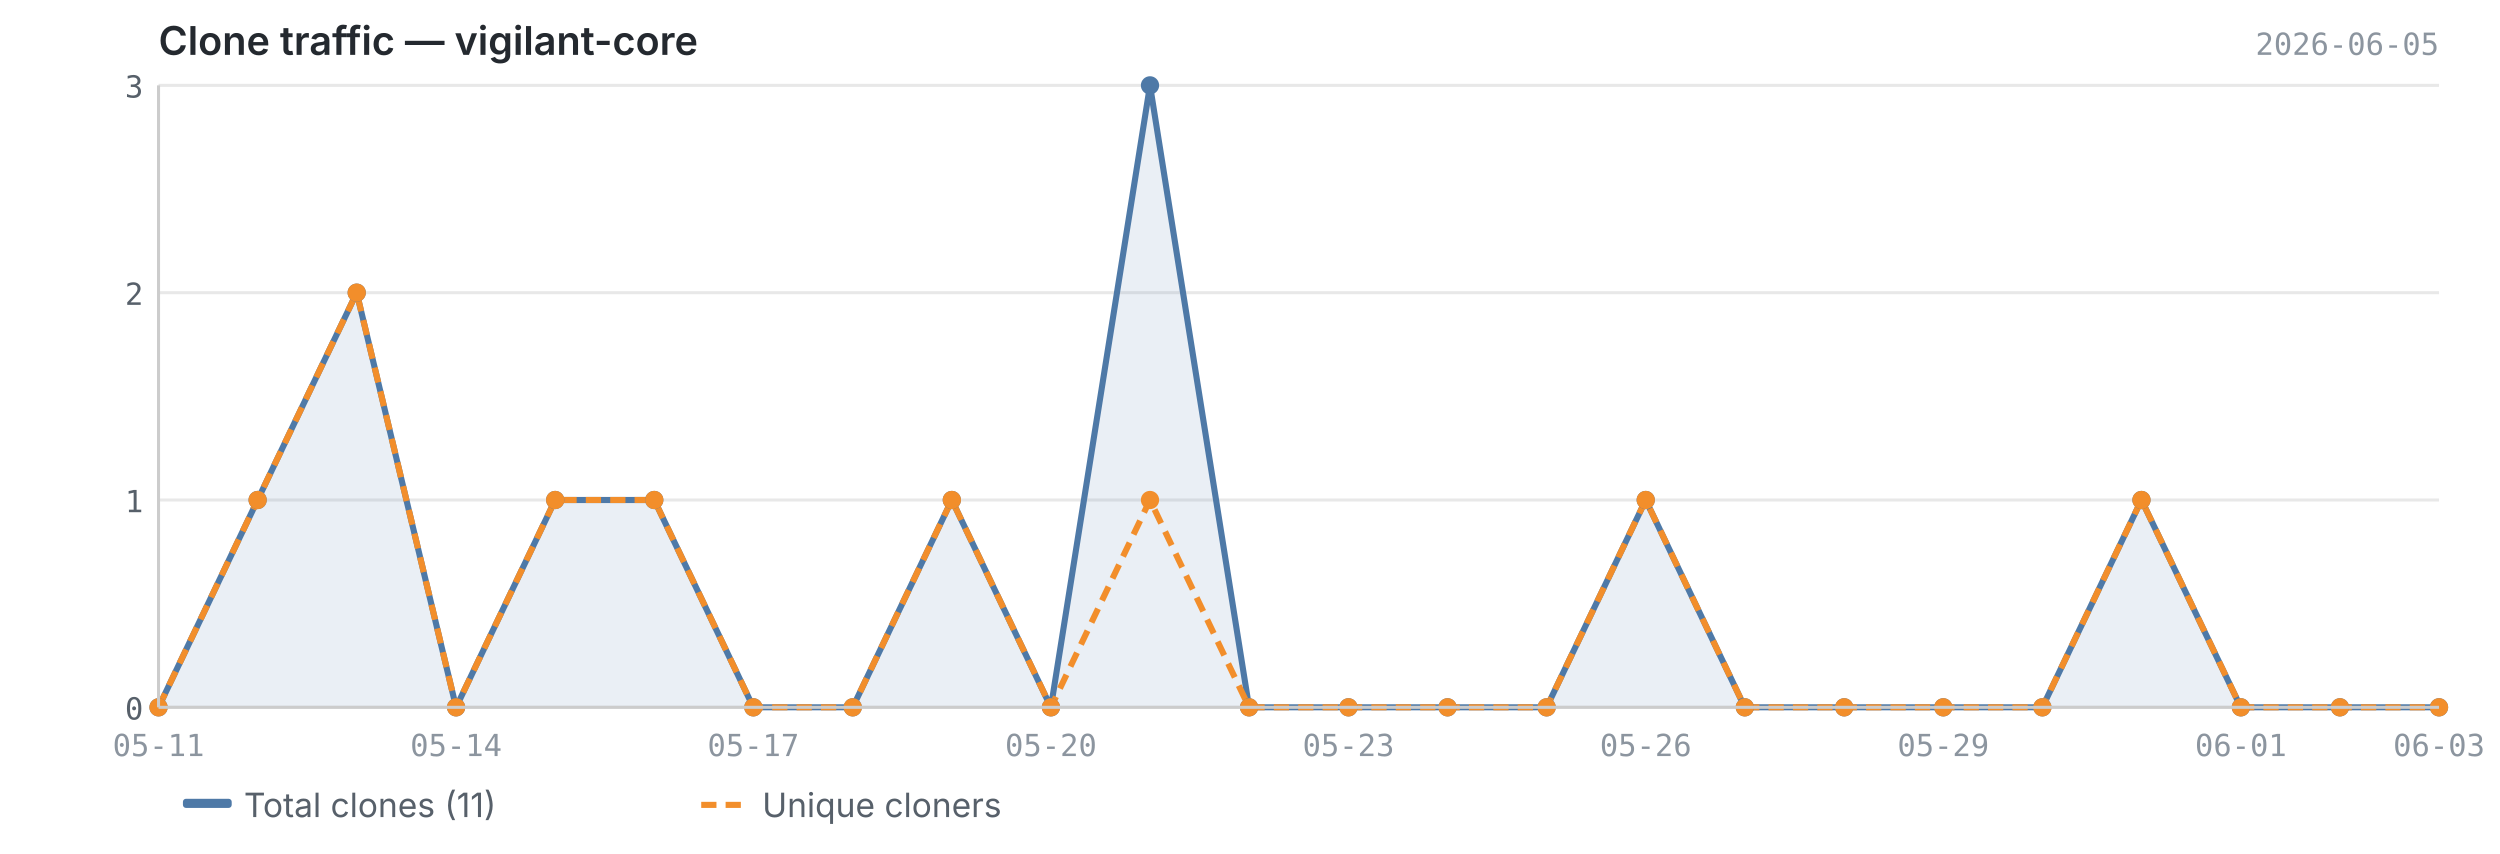
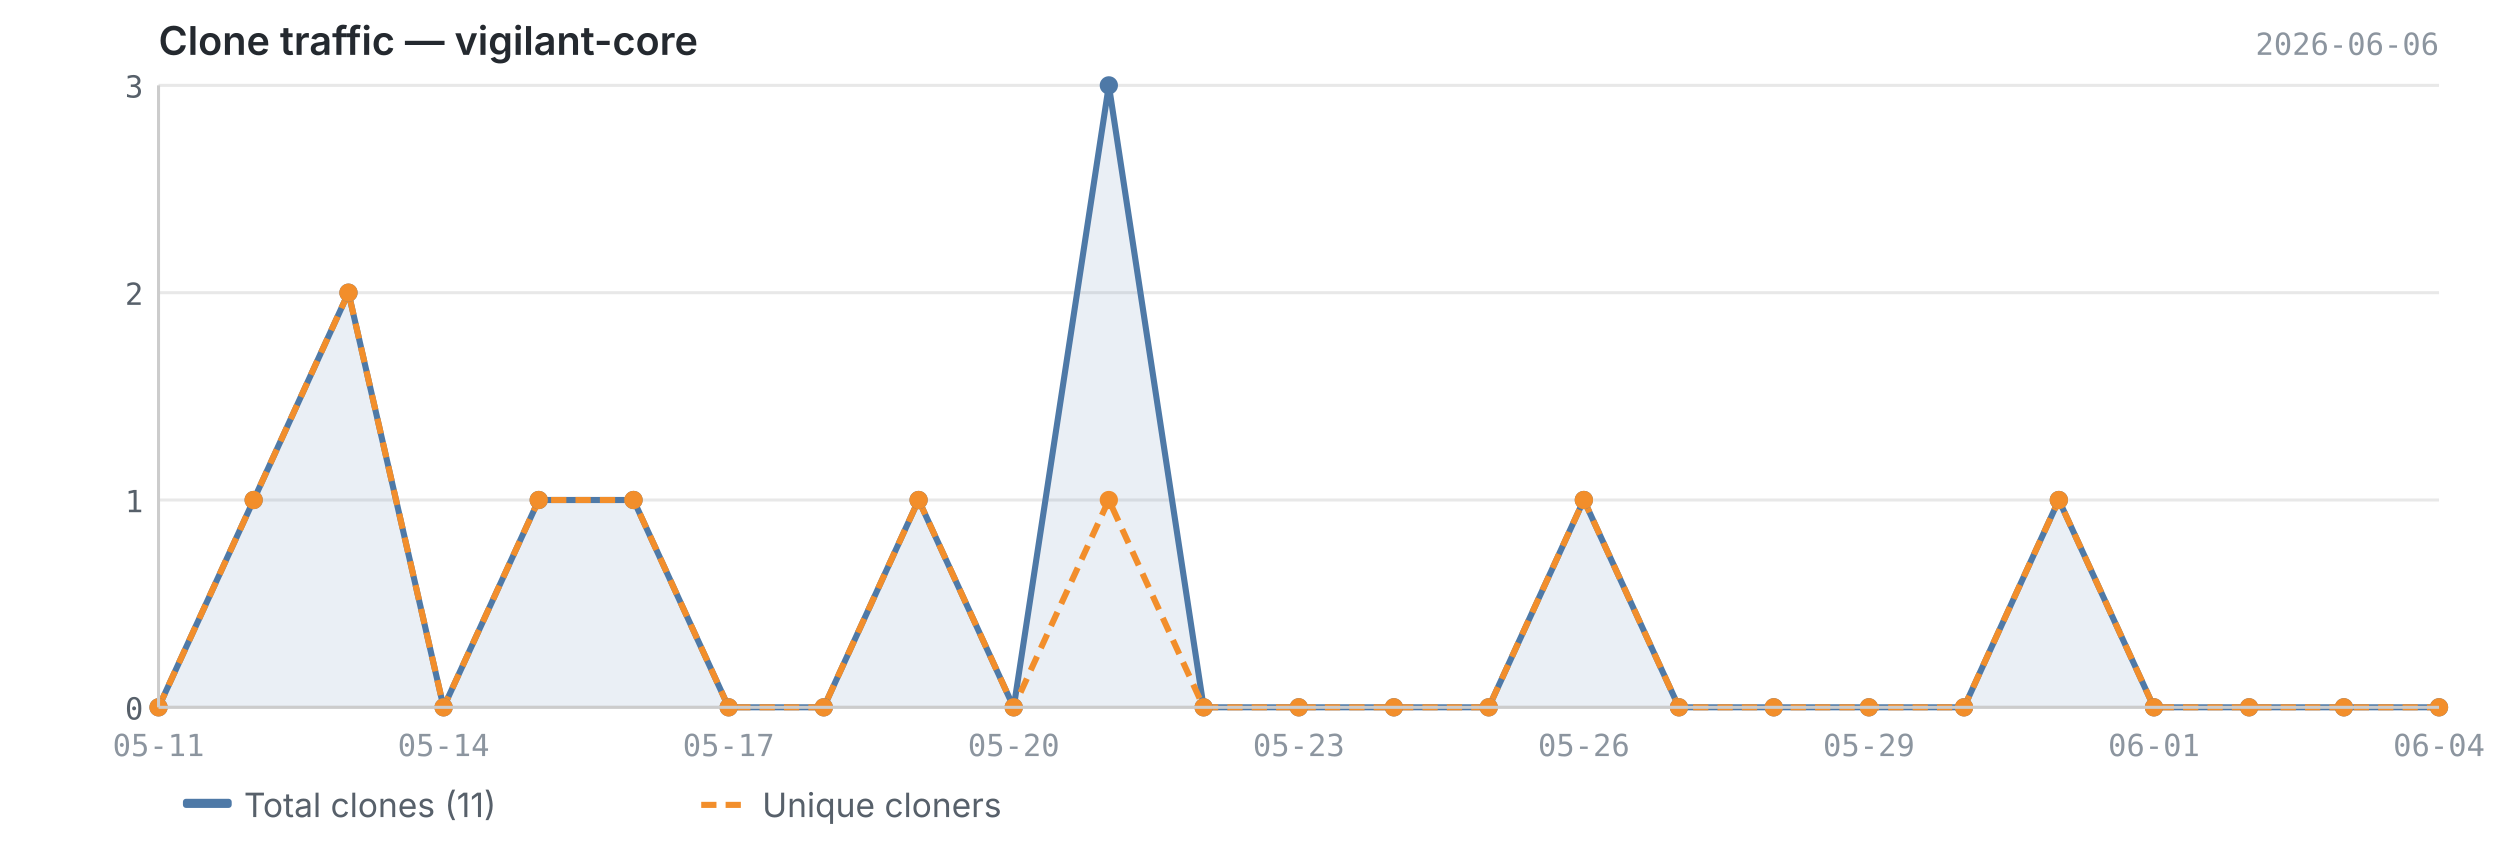
<svg xmlns="http://www.w3.org/2000/svg" viewBox="0 0 820 280" width="820" height="280">
  <text x="52" y="18" font-size="13" font-weight="600" fill="#24292f" font-family="-apple-system, BlinkMacSystemFont, 'Segoe UI', sans-serif">Clone traffic — vigilant-core</text>
-   <text x="800" y="18" font-size="10" fill="#8c959f" font-family="ui-monospace, SFMono-Regular, 'SF Mono', Menlo, monospace" text-anchor="end">2026-06-05</text>
+   <text x="800" y="18" font-size="10" fill="#8c959f" font-family="ui-monospace, SFMono-Regular, 'SF Mono', Menlo, monospace" text-anchor="end">2026-06-06</text>
  <line x1="52" y1="232.0" x2="800" y2="232.0" stroke="#e8e8e8" stroke-width="1" />
  <line x1="52" y1="164.0" x2="800" y2="164.0" stroke="#e8e8e8" stroke-width="1" />
  <line x1="52" y1="96.0" x2="800" y2="96.0" stroke="#e8e8e8" stroke-width="1" />
  <line x1="52" y1="28.0" x2="800" y2="28.0" stroke="#e8e8e8" stroke-width="1" />
-   <path d="M52.0,232.0 L52.0,232.0 L84.5,164.0 L117.0,96.0 L149.6,232.0 L182.1,164.0 L214.6,164.0 L247.1,232.0 L279.7,232.0 L312.2,164.0 L344.7,232.0 L377.2,28.0 L409.7,232.0 L442.3,232.0 L474.8,232.0 L507.3,232.0 L539.8,164.0 L572.3,232.0 L604.9,232.0 L637.4,232.0 L669.9,232.0 L702.4,164.0 L735.0,232.0 L767.5,232.0 L800.0,232.0 L800.0,232.0 L52.0,232.0Z" fill="#4e79a7" opacity="0.12" />
-   <polyline points="52.0,232.0 84.5,164.0 117.0,96.0 149.6,232.0 182.1,164.0 214.6,164.0 247.1,232.0 279.7,232.0 312.2,164.0 344.7,232.0 377.2,28.0 409.7,232.0 442.3,232.0 474.8,232.0 507.3,232.0 539.8,164.0 572.3,232.0 604.9,232.0 637.4,232.0 669.9,232.0 702.4,164.0 735.0,232.0 767.5,232.0 800.0,232.0" fill="none" stroke="#4e79a7" stroke-width="2" stroke-linejoin="round" />
-   <polyline points="52.0,232.0 84.5,164.0 117.0,96.0 149.6,232.0 182.1,164.0 214.6,164.0 247.1,232.0 279.7,232.0 312.2,164.0 344.7,232.0 377.2,164.0 409.7,232.0 442.3,232.0 474.8,232.0 507.3,232.0 539.8,164.0 572.3,232.0 604.9,232.0 637.4,232.0 669.9,232.0 702.4,164.0 735.0,232.0 767.5,232.0 800.0,232.0" fill="none" stroke="#f28e2b" stroke-width="2" stroke-linejoin="round" stroke-dasharray="5,3" />
+   <path d="M52.0,232.0 L52.0,232.0 L83.2,164.0 L114.3,96.0 L145.5,232.0 L176.7,164.0 L207.8,164.0 L239.0,232.0 L270.2,232.0 L301.3,164.0 L332.5,232.0 L363.7,28.0 L394.8,232.0 L426.0,232.0 L457.2,232.0 L488.3,232.0 L519.5,164.0 L550.7,232.0 L581.8,232.0 L613.0,232.0 L644.2,232.0 L675.3,164.0 L706.5,232.0 L737.7,232.0 L768.8,232.0 L800.0,232.0 L800.0,232.0 L52.0,232.0Z" fill="#4e79a7" opacity="0.12" />
+   <polyline points="52.0,232.0 83.2,164.0 114.3,96.0 145.5,232.0 176.7,164.0 207.8,164.0 239.0,232.0 270.2,232.0 301.3,164.0 332.5,232.0 363.7,28.0 394.8,232.0 426.0,232.0 457.2,232.0 488.3,232.0 519.5,164.0 550.7,232.0 581.8,232.0 613.0,232.0 644.2,232.0 675.3,164.0 706.5,232.0 737.7,232.0 768.8,232.0 800.0,232.0" fill="none" stroke="#4e79a7" stroke-width="2" stroke-linejoin="round" />
+   <polyline points="52.0,232.0 83.2,164.0 114.3,96.0 145.5,232.0 176.7,164.0 207.8,164.0 239.0,232.0 270.2,232.0 301.3,164.0 332.5,232.0 363.7,164.0 394.8,232.0 426.0,232.0 457.2,232.0 488.3,232.0 519.5,164.0 550.7,232.0 581.8,232.0 613.0,232.0 644.2,232.0 675.3,164.0 706.5,232.0 737.7,232.0 768.8,232.0 800.0,232.0" fill="none" stroke="#f28e2b" stroke-width="2" stroke-linejoin="round" stroke-dasharray="5,3" />
  <circle cx="52.0" cy="232.0" r="3" fill="#4e79a7" />
-   <circle cx="84.5" cy="164.0" r="3" fill="#4e79a7" />
-   <circle cx="117.0" cy="96.0" r="3" fill="#4e79a7" />
-   <circle cx="149.6" cy="232.0" r="3" fill="#4e79a7" />
-   <circle cx="182.1" cy="164.0" r="3" fill="#4e79a7" />
-   <circle cx="214.6" cy="164.0" r="3" fill="#4e79a7" />
-   <circle cx="247.1" cy="232.0" r="3" fill="#4e79a7" />
-   <circle cx="279.7" cy="232.0" r="3" fill="#4e79a7" />
-   <circle cx="312.2" cy="164.0" r="3" fill="#4e79a7" />
-   <circle cx="344.7" cy="232.0" r="3" fill="#4e79a7" />
-   <circle cx="377.2" cy="28.0" r="3" fill="#4e79a7" />
-   <circle cx="409.7" cy="232.0" r="3" fill="#4e79a7" />
-   <circle cx="442.3" cy="232.0" r="3" fill="#4e79a7" />
-   <circle cx="474.8" cy="232.0" r="3" fill="#4e79a7" />
-   <circle cx="507.3" cy="232.0" r="3" fill="#4e79a7" />
-   <circle cx="539.8" cy="164.0" r="3" fill="#4e79a7" />
-   <circle cx="572.3" cy="232.0" r="3" fill="#4e79a7" />
-   <circle cx="604.9" cy="232.0" r="3" fill="#4e79a7" />
-   <circle cx="637.4" cy="232.0" r="3" fill="#4e79a7" />
-   <circle cx="669.9" cy="232.0" r="3" fill="#4e79a7" />
-   <circle cx="702.4" cy="164.0" r="3" fill="#4e79a7" />
-   <circle cx="735.0" cy="232.0" r="3" fill="#4e79a7" />
-   <circle cx="767.5" cy="232.0" r="3" fill="#4e79a7" />
+   <circle cx="83.2" cy="164.0" r="3" fill="#4e79a7" />
+   <circle cx="114.3" cy="96.0" r="3" fill="#4e79a7" />
+   <circle cx="145.5" cy="232.0" r="3" fill="#4e79a7" />
+   <circle cx="176.7" cy="164.0" r="3" fill="#4e79a7" />
+   <circle cx="207.8" cy="164.0" r="3" fill="#4e79a7" />
+   <circle cx="239.0" cy="232.0" r="3" fill="#4e79a7" />
+   <circle cx="270.2" cy="232.0" r="3" fill="#4e79a7" />
+   <circle cx="301.3" cy="164.0" r="3" fill="#4e79a7" />
+   <circle cx="332.5" cy="232.0" r="3" fill="#4e79a7" />
+   <circle cx="363.7" cy="28.0" r="3" fill="#4e79a7" />
+   <circle cx="394.8" cy="232.0" r="3" fill="#4e79a7" />
+   <circle cx="426.0" cy="232.0" r="3" fill="#4e79a7" />
+   <circle cx="457.2" cy="232.0" r="3" fill="#4e79a7" />
+   <circle cx="488.3" cy="232.0" r="3" fill="#4e79a7" />
+   <circle cx="519.5" cy="164.0" r="3" fill="#4e79a7" />
+   <circle cx="550.7" cy="232.0" r="3" fill="#4e79a7" />
+   <circle cx="581.8" cy="232.0" r="3" fill="#4e79a7" />
+   <circle cx="613.0" cy="232.0" r="3" fill="#4e79a7" />
+   <circle cx="644.2" cy="232.0" r="3" fill="#4e79a7" />
+   <circle cx="675.3" cy="164.0" r="3" fill="#4e79a7" />
+   <circle cx="706.5" cy="232.0" r="3" fill="#4e79a7" />
+   <circle cx="737.7" cy="232.0" r="3" fill="#4e79a7" />
+   <circle cx="768.8" cy="232.0" r="3" fill="#4e79a7" />
  <circle cx="800.0" cy="232.0" r="3" fill="#4e79a7" />
  <circle cx="52.0" cy="232.0" r="3" fill="#f28e2b" />
-   <circle cx="84.5" cy="164.0" r="3" fill="#f28e2b" />
-   <circle cx="117.0" cy="96.0" r="3" fill="#f28e2b" />
-   <circle cx="149.6" cy="232.0" r="3" fill="#f28e2b" />
-   <circle cx="182.1" cy="164.0" r="3" fill="#f28e2b" />
-   <circle cx="214.6" cy="164.0" r="3" fill="#f28e2b" />
-   <circle cx="247.1" cy="232.0" r="3" fill="#f28e2b" />
-   <circle cx="279.7" cy="232.0" r="3" fill="#f28e2b" />
-   <circle cx="312.2" cy="164.0" r="3" fill="#f28e2b" />
-   <circle cx="344.7" cy="232.0" r="3" fill="#f28e2b" />
-   <circle cx="377.2" cy="164.0" r="3" fill="#f28e2b" />
-   <circle cx="409.7" cy="232.0" r="3" fill="#f28e2b" />
-   <circle cx="442.3" cy="232.0" r="3" fill="#f28e2b" />
-   <circle cx="474.8" cy="232.0" r="3" fill="#f28e2b" />
-   <circle cx="507.3" cy="232.0" r="3" fill="#f28e2b" />
-   <circle cx="539.8" cy="164.0" r="3" fill="#f28e2b" />
-   <circle cx="572.3" cy="232.0" r="3" fill="#f28e2b" />
-   <circle cx="604.9" cy="232.0" r="3" fill="#f28e2b" />
-   <circle cx="637.4" cy="232.0" r="3" fill="#f28e2b" />
-   <circle cx="669.9" cy="232.0" r="3" fill="#f28e2b" />
-   <circle cx="702.4" cy="164.0" r="3" fill="#f28e2b" />
-   <circle cx="735.0" cy="232.0" r="3" fill="#f28e2b" />
-   <circle cx="767.5" cy="232.0" r="3" fill="#f28e2b" />
+   <circle cx="83.2" cy="164.0" r="3" fill="#f28e2b" />
+   <circle cx="114.3" cy="96.0" r="3" fill="#f28e2b" />
+   <circle cx="145.5" cy="232.0" r="3" fill="#f28e2b" />
+   <circle cx="176.7" cy="164.0" r="3" fill="#f28e2b" />
+   <circle cx="207.8" cy="164.0" r="3" fill="#f28e2b" />
+   <circle cx="239.0" cy="232.0" r="3" fill="#f28e2b" />
+   <circle cx="270.2" cy="232.0" r="3" fill="#f28e2b" />
+   <circle cx="301.3" cy="164.0" r="3" fill="#f28e2b" />
+   <circle cx="332.5" cy="232.0" r="3" fill="#f28e2b" />
+   <circle cx="363.7" cy="164.0" r="3" fill="#f28e2b" />
+   <circle cx="394.8" cy="232.0" r="3" fill="#f28e2b" />
+   <circle cx="426.0" cy="232.0" r="3" fill="#f28e2b" />
+   <circle cx="457.2" cy="232.0" r="3" fill="#f28e2b" />
+   <circle cx="488.3" cy="232.0" r="3" fill="#f28e2b" />
+   <circle cx="519.5" cy="164.0" r="3" fill="#f28e2b" />
+   <circle cx="550.7" cy="232.0" r="3" fill="#f28e2b" />
+   <circle cx="581.8" cy="232.0" r="3" fill="#f28e2b" />
+   <circle cx="613.0" cy="232.0" r="3" fill="#f28e2b" />
+   <circle cx="644.2" cy="232.0" r="3" fill="#f28e2b" />
+   <circle cx="675.3" cy="164.0" r="3" fill="#f28e2b" />
+   <circle cx="706.5" cy="232.0" r="3" fill="#f28e2b" />
+   <circle cx="737.7" cy="232.0" r="3" fill="#f28e2b" />
+   <circle cx="768.8" cy="232.0" r="3" fill="#f28e2b" />
  <circle cx="800.0" cy="232.0" r="3" fill="#f28e2b" />
  <line x1="52" y1="28" x2="52" y2="232" stroke="#cccccc" stroke-width="1" />
  <line x1="52" y1="232" x2="800" y2="232" stroke="#cccccc" stroke-width="1" />
  <text x="47" y="236.0" text-anchor="end" font-size="10" fill="#57606a" font-family="ui-monospace, SFMono-Regular, 'SF Mono', Menlo, monospace">0</text>
  <text x="47" y="168.0" text-anchor="end" font-size="10" fill="#57606a" font-family="ui-monospace, SFMono-Regular, 'SF Mono', Menlo, monospace">1</text>
  <text x="47" y="100.0" text-anchor="end" font-size="10" fill="#57606a" font-family="ui-monospace, SFMono-Regular, 'SF Mono', Menlo, monospace">2</text>
  <text x="47" y="32.0" text-anchor="end" font-size="10" fill="#57606a" font-family="ui-monospace, SFMono-Regular, 'SF Mono', Menlo, monospace">3</text>
  <text x="52.0" y="248" text-anchor="middle" font-size="10" fill="#8c959f" font-family="ui-monospace, SFMono-Regular, 'SF Mono', Menlo, monospace">05-11</text>
-   <text x="149.6" y="248" text-anchor="middle" font-size="10" fill="#8c959f" font-family="ui-monospace, SFMono-Regular, 'SF Mono', Menlo, monospace">05-14</text>
-   <text x="247.1" y="248" text-anchor="middle" font-size="10" fill="#8c959f" font-family="ui-monospace, SFMono-Regular, 'SF Mono', Menlo, monospace">05-17</text>
-   <text x="344.7" y="248" text-anchor="middle" font-size="10" fill="#8c959f" font-family="ui-monospace, SFMono-Regular, 'SF Mono', Menlo, monospace">05-20</text>
-   <text x="442.3" y="248" text-anchor="middle" font-size="10" fill="#8c959f" font-family="ui-monospace, SFMono-Regular, 'SF Mono', Menlo, monospace">05-23</text>
-   <text x="539.8" y="248" text-anchor="middle" font-size="10" fill="#8c959f" font-family="ui-monospace, SFMono-Regular, 'SF Mono', Menlo, monospace">05-26</text>
-   <text x="637.4" y="248" text-anchor="middle" font-size="10" fill="#8c959f" font-family="ui-monospace, SFMono-Regular, 'SF Mono', Menlo, monospace">05-29</text>
-   <text x="735.0" y="248" text-anchor="middle" font-size="10" fill="#8c959f" font-family="ui-monospace, SFMono-Regular, 'SF Mono', Menlo, monospace">06-01</text>
-   <text x="800.0" y="248" text-anchor="middle" font-size="10" fill="#8c959f" font-family="ui-monospace, SFMono-Regular, 'SF Mono', Menlo, monospace">06-03</text>
+   <text x="145.5" y="248" text-anchor="middle" font-size="10" fill="#8c959f" font-family="ui-monospace, SFMono-Regular, 'SF Mono', Menlo, monospace">05-14</text>
+   <text x="239.0" y="248" text-anchor="middle" font-size="10" fill="#8c959f" font-family="ui-monospace, SFMono-Regular, 'SF Mono', Menlo, monospace">05-17</text>
+   <text x="332.5" y="248" text-anchor="middle" font-size="10" fill="#8c959f" font-family="ui-monospace, SFMono-Regular, 'SF Mono', Menlo, monospace">05-20</text>
+   <text x="426.0" y="248" text-anchor="middle" font-size="10" fill="#8c959f" font-family="ui-monospace, SFMono-Regular, 'SF Mono', Menlo, monospace">05-23</text>
+   <text x="519.5" y="248" text-anchor="middle" font-size="10" fill="#8c959f" font-family="ui-monospace, SFMono-Regular, 'SF Mono', Menlo, monospace">05-26</text>
+   <text x="613.0" y="248" text-anchor="middle" font-size="10" fill="#8c959f" font-family="ui-monospace, SFMono-Regular, 'SF Mono', Menlo, monospace">05-29</text>
+   <text x="706.5" y="248" text-anchor="middle" font-size="10" fill="#8c959f" font-family="ui-monospace, SFMono-Regular, 'SF Mono', Menlo, monospace">06-01</text>
+   <text x="800.0" y="248" text-anchor="middle" font-size="10" fill="#8c959f" font-family="ui-monospace, SFMono-Regular, 'SF Mono', Menlo, monospace">06-04</text>
  <rect x="60" y="262" width="16" height="3" fill="#4e79a7" rx="1" />
  <text x="80" y="268" font-size="11" fill="#57606a" font-family="-apple-system, BlinkMacSystemFont, 'Segoe UI', sans-serif">Total clones (11)</text>
  <line x1="230" y1="264" x2="246" y2="264" stroke="#f28e2b" stroke-width="2" stroke-dasharray="5,3" />
  <text x="250" y="268" font-size="11" fill="#57606a" font-family="-apple-system, BlinkMacSystemFont, 'Segoe UI', sans-serif">Unique cloners</text>
</svg>
